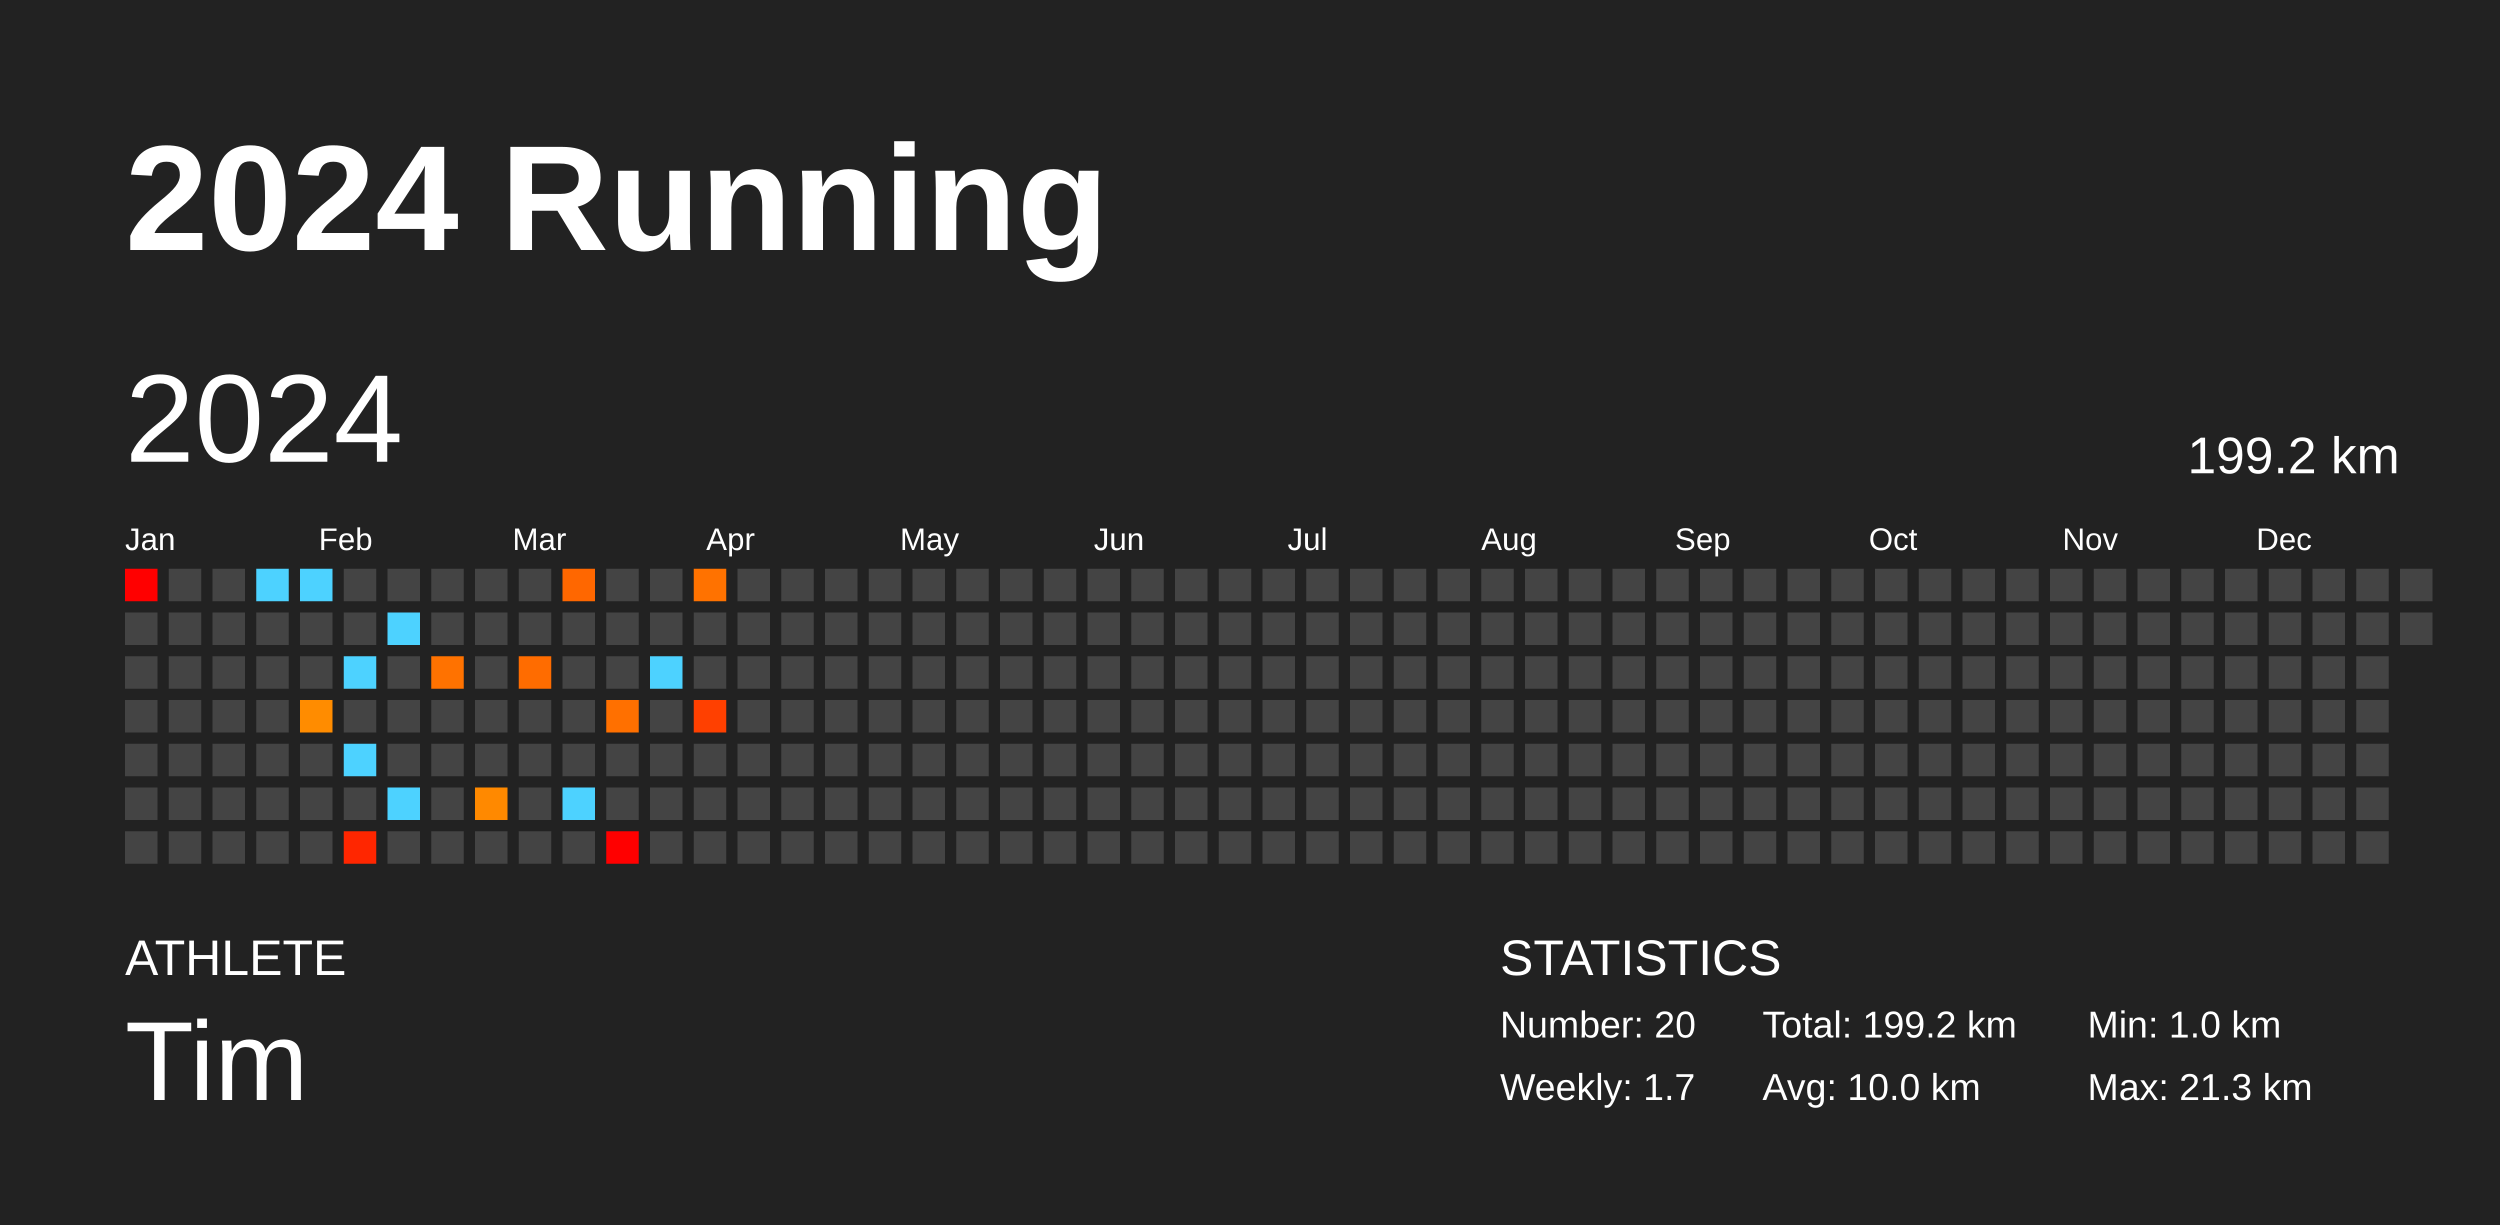
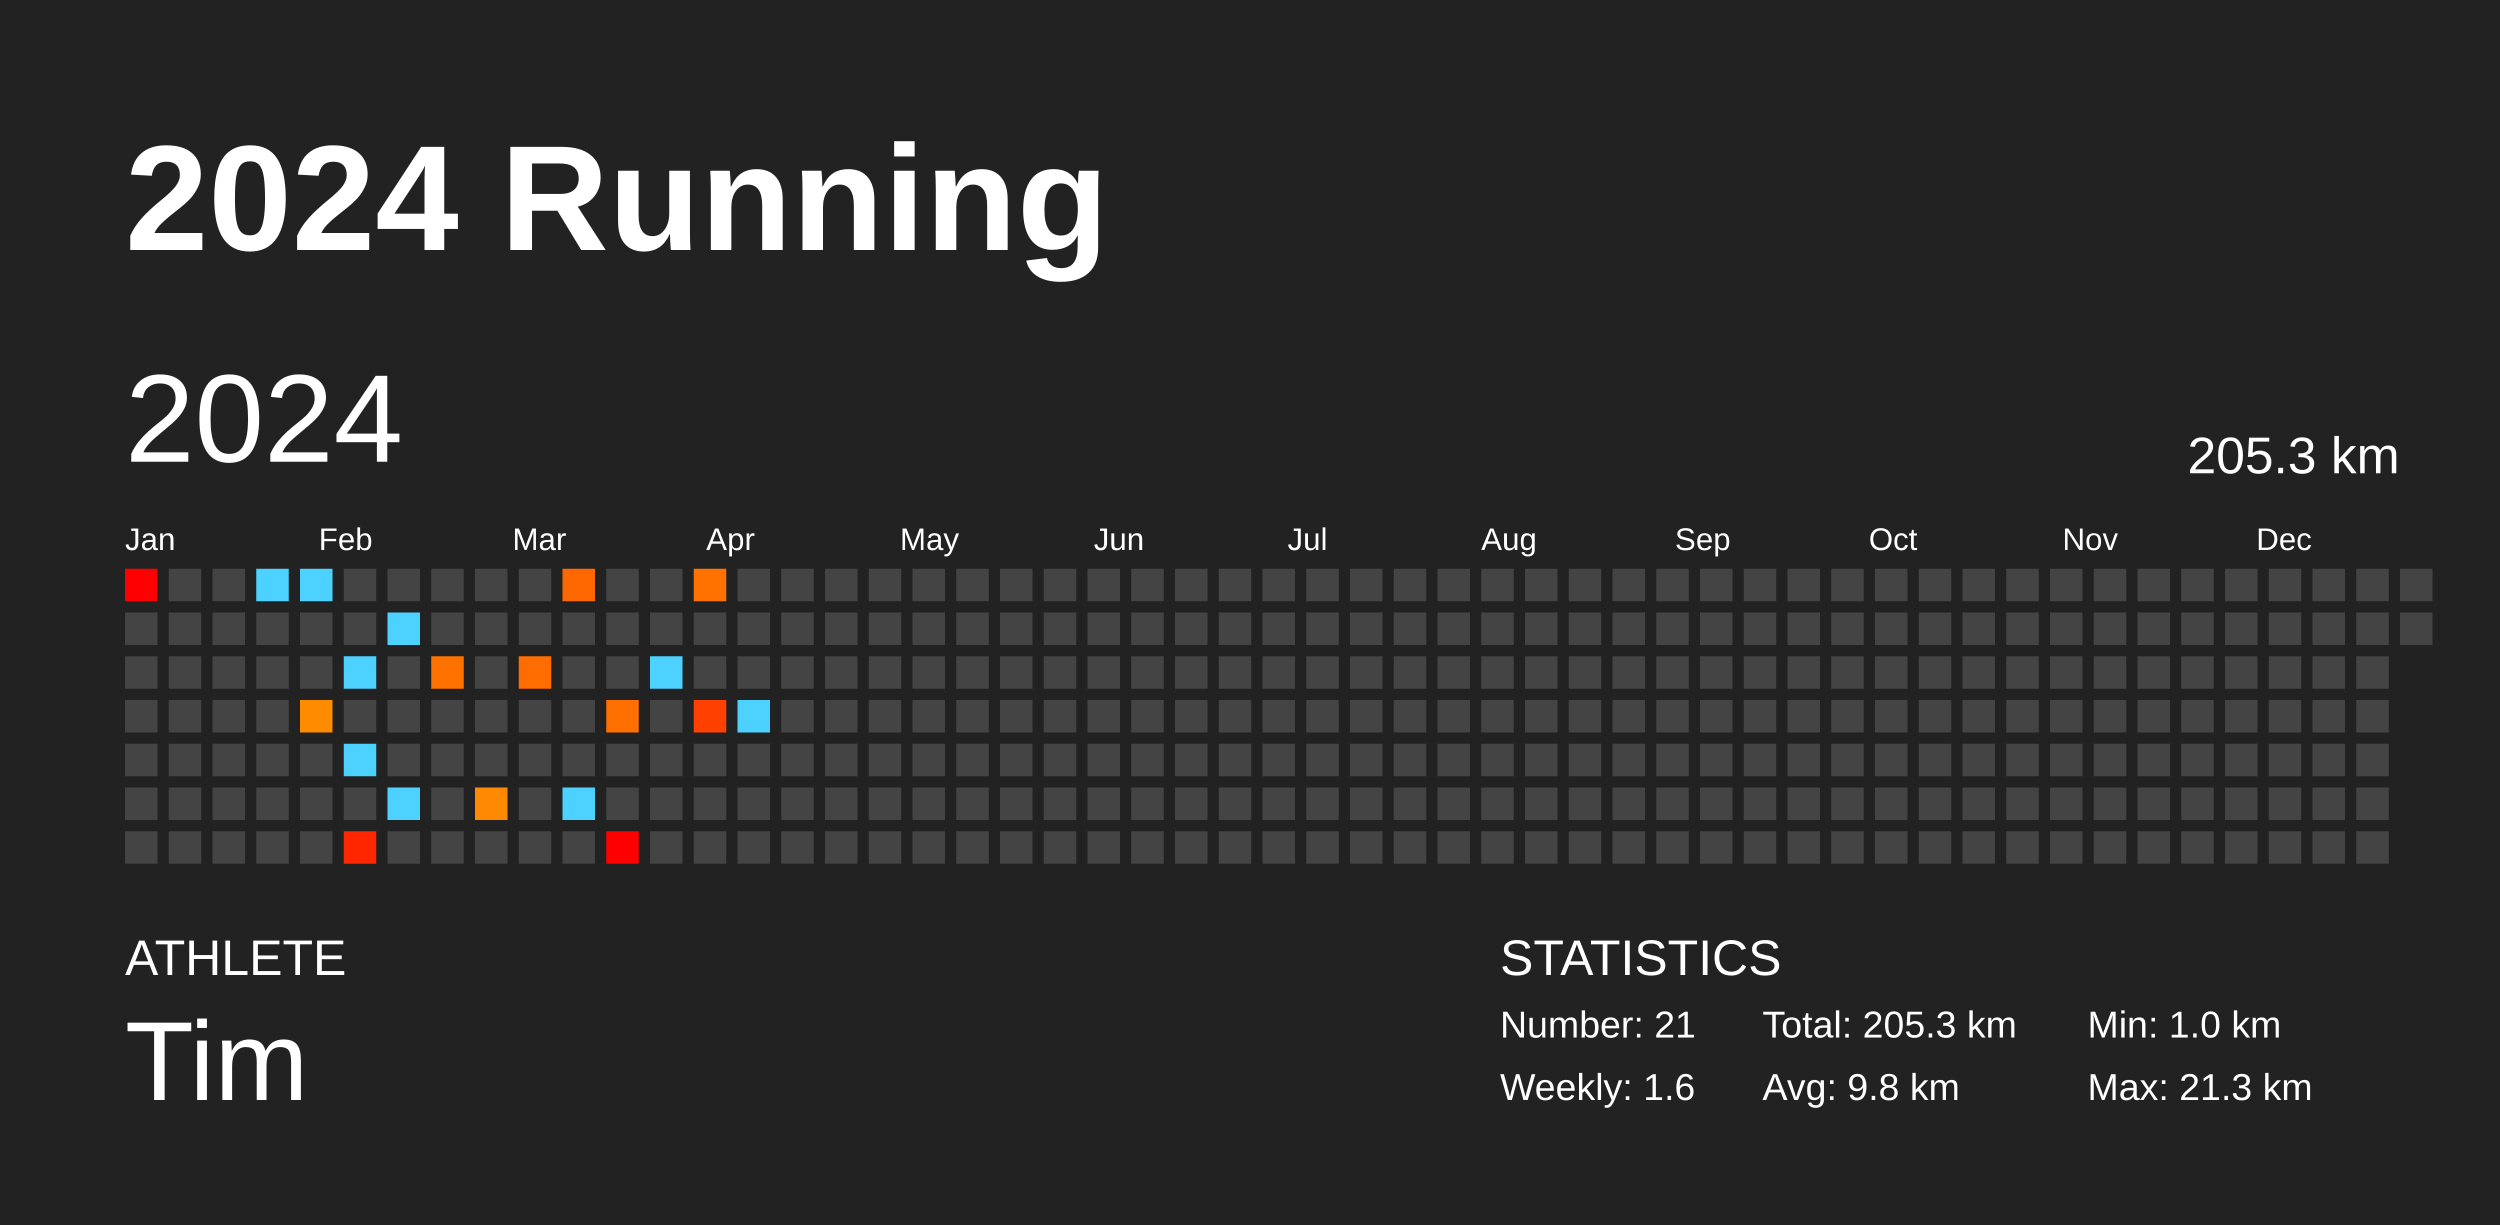
<svg xmlns="http://www.w3.org/2000/svg" baseProfile="full" height="98mm" version="1.1" viewBox="0,0,200,98" width="200mm">
  <defs />
  <rect fill="#222222" height="98" width="200" x="0" y="0" />
  <text fill="#FFFFFF" style="font-size:12px; font-family:Arial; font-weight:bold;" x="10" y="20">2024 Running</text>
  <text fill="#FFFFFF" style="font-size:4px; font-family:Arial" x="10" y="78">ATHLETE</text>
  <text fill="#FFFFFF" style="font-size:9px; font-family:Arial" x="10" y="88">Tim</text>
  <text fill="#FFFFFF" style="font-size:4px; font-family:Arial" x="120" y="78">STATISTICS</text>
-   <text fill="#FFFFFF" style="font-size:3px; font-family:Arial" x="120" y="83">Number: 20</text>
-   <text fill="#FFFFFF" style="font-size:3px; font-family:Arial" x="120" y="88">Weekly: 1.7</text>
-   <text fill="#FFFFFF" style="font-size:3px; font-family:Arial" x="141" y="83">Total: 199.2 km</text>
-   <text fill="#FFFFFF" style="font-size:3px; font-family:Arial" x="141" y="88">Avg: 10.0 km</text>
+   <text fill="#FFFFFF" style="font-size:3px; font-family:Arial" x="120" y="83">Number: 21</text>
+   <text fill="#FFFFFF" style="font-size:3px; font-family:Arial" x="120" y="88">Weekly: 1.6</text>
+   <text fill="#FFFFFF" style="font-size:3px; font-family:Arial" x="141" y="83">Total: 205.3 km</text>
+   <text fill="#FFFFFF" style="font-size:3px; font-family:Arial" x="141" y="88">Avg: 9.8 km</text>
  <text fill="#FFFFFF" style="font-size:3px; font-family:Arial" x="167" y="83">Min: 1.0 km</text>
  <text fill="#FFFFFF" style="font-size:3px; font-family:Arial" x="167" y="88">Max: 21.3 km</text>
  <text dominant-baseline="hanging" fill="#FFFFFF" style="font-size:10.0px; font-family:Arial;" x="10" y="30">2024</text>
-   <text dominant-baseline="hanging" fill="#FFFFFF" style="font-size:4.125px; font-family:Arial;" x="175" y="35">199.2 km</text>
+   <text dominant-baseline="hanging" fill="#FFFFFF" style="font-size:4.125px; font-family:Arial;" x="175" y="35">205.3 km</text>
  <text fill="#FFFFFF" style="font-size:2.5px; font-family:Arial" x="10.0" y="44">Jan</text>
  <text fill="#FFFFFF" style="font-size:2.5px; font-family:Arial" x="25.5" y="44">Feb</text>
  <text fill="#FFFFFF" style="font-size:2.5px; font-family:Arial" x="41.0" y="44">Mar</text>
  <text fill="#FFFFFF" style="font-size:2.5px; font-family:Arial" x="56.5" y="44">Apr</text>
  <text fill="#FFFFFF" style="font-size:2.5px; font-family:Arial" x="72.0" y="44">May</text>
  <text fill="#FFFFFF" style="font-size:2.5px; font-family:Arial" x="87.5" y="44">Jun</text>
  <text fill="#FFFFFF" style="font-size:2.5px; font-family:Arial" x="103.0" y="44">Jul</text>
  <text fill="#FFFFFF" style="font-size:2.5px; font-family:Arial" x="118.5" y="44">Aug</text>
  <text fill="#FFFFFF" style="font-size:2.5px; font-family:Arial" x="134.0" y="44">Sep</text>
  <text fill="#FFFFFF" style="font-size:2.5px; font-family:Arial" x="149.5" y="44">Oct</text>
  <text fill="#FFFFFF" style="font-size:2.5px; font-family:Arial" x="165.0" y="44">Nov</text>
  <text fill="#FFFFFF" style="font-size:2.5px; font-family:Arial" x="180.5" y="44">Dec</text>
  <rect fill="red" height="2.6" width="2.6" x="10.0" y="45.5" />
  <rect fill="#444444" height="2.6" width="2.6" x="10.0" y="49.0" />
  <rect fill="#444444" height="2.6" width="2.6" x="10.0" y="52.5" />
  <rect fill="#444444" height="2.6" width="2.6" x="10.0" y="56.0" />
  <rect fill="#444444" height="2.6" width="2.6" x="10.0" y="59.5" />
  <rect fill="#444444" height="2.6" width="2.6" x="10.0" y="63.0" />
  <rect fill="#444444" height="2.6" width="2.6" x="10.0" y="66.5" />
  <rect fill="#444444" height="2.6" width="2.6" x="13.5" y="45.5" />
  <rect fill="#444444" height="2.6" width="2.6" x="13.5" y="49.0" />
  <rect fill="#444444" height="2.6" width="2.6" x="13.5" y="52.5" />
  <rect fill="#444444" height="2.6" width="2.6" x="13.5" y="56.0" />
  <rect fill="#444444" height="2.6" width="2.6" x="13.5" y="59.5" />
  <rect fill="#444444" height="2.6" width="2.6" x="13.5" y="63.0" />
  <rect fill="#444444" height="2.6" width="2.6" x="13.5" y="66.5" />
  <rect fill="#444444" height="2.6" width="2.6" x="17.0" y="45.5" />
  <rect fill="#444444" height="2.6" width="2.6" x="17.0" y="49.0" />
  <rect fill="#444444" height="2.6" width="2.6" x="17.0" y="52.5" />
  <rect fill="#444444" height="2.6" width="2.6" x="17.0" y="56.0" />
  <rect fill="#444444" height="2.6" width="2.6" x="17.0" y="59.5" />
  <rect fill="#444444" height="2.6" width="2.6" x="17.0" y="63.0" />
  <rect fill="#444444" height="2.6" width="2.6" x="17.0" y="66.5" />
  <rect fill="#4dd2ff" height="2.6" width="2.6" x="20.5" y="45.5" />
  <rect fill="#444444" height="2.6" width="2.6" x="20.5" y="49.0" />
  <rect fill="#444444" height="2.6" width="2.6" x="20.5" y="52.5" />
  <rect fill="#444444" height="2.6" width="2.6" x="20.5" y="56.0" />
  <rect fill="#444444" height="2.6" width="2.6" x="20.5" y="59.5" />
  <rect fill="#444444" height="2.6" width="2.6" x="20.5" y="63.0" />
  <rect fill="#444444" height="2.6" width="2.6" x="20.5" y="66.5" />
  <rect fill="#4dd2ff" height="2.6" width="2.6" x="24.0" y="45.5" />
  <rect fill="#444444" height="2.6" width="2.6" x="24.0" y="49.0" />
  <rect fill="#444444" height="2.6" width="2.6" x="24.0" y="52.5" />
  <rect fill="#ff8c00" height="2.6" width="2.6" x="24.0" y="56.0" />
  <rect fill="#444444" height="2.6" width="2.6" x="24.0" y="59.5" />
  <rect fill="#444444" height="2.6" width="2.6" x="24.0" y="63.0" />
  <rect fill="#444444" height="2.6" width="2.6" x="24.0" y="66.5" />
  <rect fill="#444444" height="2.6" width="2.6" x="27.5" y="45.5" />
  <rect fill="#444444" height="2.6" width="2.6" x="27.5" y="49.0" />
  <rect fill="#4dd2ff" height="2.6" width="2.6" x="27.5" y="52.5" />
  <rect fill="#444444" height="2.6" width="2.6" x="27.5" y="56.0" />
  <rect fill="#4dd2ff" height="2.6" width="2.6" x="27.5" y="59.5" />
  <rect fill="#444444" height="2.6" width="2.6" x="27.5" y="63.0" />
  <rect fill="#ff2600" height="2.6" width="2.6" x="27.5" y="66.5" />
  <rect fill="#444444" height="2.6" width="2.6" x="31.0" y="45.5" />
  <rect fill="#4dd2ff" height="2.6" width="2.6" x="31.0" y="49.0" />
  <rect fill="#444444" height="2.6" width="2.6" x="31.0" y="52.5" />
  <rect fill="#444444" height="2.6" width="2.6" x="31.0" y="56.0" />
  <rect fill="#444444" height="2.6" width="2.6" x="31.0" y="59.5" />
  <rect fill="#4dd2ff" height="2.6" width="2.6" x="31.0" y="63.0" />
  <rect fill="#444444" height="2.6" width="2.6" x="31.0" y="66.5" />
  <rect fill="#444444" height="2.6" width="2.6" x="34.5" y="45.5" />
  <rect fill="#444444" height="2.6" width="2.6" x="34.5" y="49.0" />
  <rect fill="#ff7200" height="2.6" width="2.6" x="34.5" y="52.5" />
  <rect fill="#444444" height="2.6" width="2.6" x="34.5" y="56.0" />
  <rect fill="#444444" height="2.6" width="2.6" x="34.5" y="59.5" />
  <rect fill="#444444" height="2.6" width="2.6" x="34.5" y="63.0" />
  <rect fill="#444444" height="2.6" width="2.6" x="34.5" y="66.5" />
  <rect fill="#444444" height="2.6" width="2.6" x="38.0" y="45.5" />
  <rect fill="#444444" height="2.6" width="2.6" x="38.0" y="49.0" />
  <rect fill="#444444" height="2.6" width="2.6" x="38.0" y="52.5" />
  <rect fill="#444444" height="2.6" width="2.6" x="38.0" y="56.0" />
  <rect fill="#444444" height="2.6" width="2.6" x="38.0" y="59.5" />
  <rect fill="#ff8900" height="2.6" width="2.6" x="38.0" y="63.0" />
  <rect fill="#444444" height="2.6" width="2.6" x="38.0" y="66.5" />
  <rect fill="#444444" height="2.6" width="2.6" x="41.5" y="45.5" />
  <rect fill="#444444" height="2.6" width="2.6" x="41.5" y="49.0" />
  <rect fill="#ff6c00" height="2.6" width="2.6" x="41.5" y="52.5" />
  <rect fill="#444444" height="2.6" width="2.6" x="41.5" y="56.0" />
  <rect fill="#444444" height="2.6" width="2.6" x="41.5" y="59.5" />
  <rect fill="#444444" height="2.6" width="2.6" x="41.5" y="63.0" />
  <rect fill="#444444" height="2.6" width="2.6" x="41.5" y="66.5" />
  <rect fill="#ff6700" height="2.6" width="2.6" x="45.0" y="45.5" />
  <rect fill="#444444" height="2.6" width="2.6" x="45.0" y="49.0" />
  <rect fill="#444444" height="2.6" width="2.6" x="45.0" y="52.5" />
  <rect fill="#444444" height="2.6" width="2.6" x="45.0" y="56.0" />
  <rect fill="#444444" height="2.6" width="2.6" x="45.0" y="59.5" />
  <rect fill="#4dd2ff" height="2.6" width="2.6" x="45.0" y="63.0" />
  <rect fill="#444444" height="2.6" width="2.6" x="45.0" y="66.5" />
  <rect fill="#444444" height="2.6" width="2.6" x="48.5" y="45.5" />
  <rect fill="#444444" height="2.6" width="2.6" x="48.5" y="49.0" />
  <rect fill="#444444" height="2.6" width="2.6" x="48.5" y="52.5" />
  <rect fill="#ff7000" height="2.6" width="2.6" x="48.5" y="56.0" />
  <rect fill="#444444" height="2.6" width="2.6" x="48.5" y="59.5" />
  <rect fill="#444444" height="2.6" width="2.6" x="48.5" y="63.0" />
  <rect fill="red" height="2.6" width="2.6" x="48.5" y="66.5" />
  <rect fill="#444444" height="2.6" width="2.6" x="52.0" y="45.5" />
  <rect fill="#444444" height="2.6" width="2.6" x="52.0" y="49.0" />
  <rect fill="#4dd2ff" height="2.6" width="2.6" x="52.0" y="52.5" />
  <rect fill="#444444" height="2.6" width="2.6" x="52.0" y="56.0" />
  <rect fill="#444444" height="2.6" width="2.6" x="52.0" y="59.5" />
  <rect fill="#444444" height="2.6" width="2.6" x="52.0" y="63.0" />
  <rect fill="#444444" height="2.6" width="2.6" x="52.0" y="66.5" />
  <rect fill="#ff7200" height="2.6" width="2.6" x="55.5" y="45.5" />
  <rect fill="#444444" height="2.6" width="2.6" x="55.5" y="49.0" />
  <rect fill="#444444" height="2.6" width="2.6" x="55.5" y="52.5" />
  <rect fill="#ff4000" height="2.6" width="2.6" x="55.5" y="56.0" />
  <rect fill="#444444" height="2.6" width="2.6" x="55.5" y="59.5" />
  <rect fill="#444444" height="2.6" width="2.6" x="55.5" y="63.0" />
  <rect fill="#444444" height="2.6" width="2.6" x="55.5" y="66.5" />
  <rect fill="#444444" height="2.6" width="2.6" x="59.0" y="45.5" />
  <rect fill="#444444" height="2.6" width="2.6" x="59.0" y="49.0" />
  <rect fill="#444444" height="2.6" width="2.6" x="59.0" y="52.5" />
-   <rect fill="#444444" height="2.6" width="2.6" x="59.0" y="56.0" />
+   <rect fill="#4dd2ff" height="2.6" width="2.6" x="59.0" y="56.0" />
  <rect fill="#444444" height="2.6" width="2.6" x="59.0" y="59.5" />
  <rect fill="#444444" height="2.6" width="2.6" x="59.0" y="63.0" />
  <rect fill="#444444" height="2.6" width="2.6" x="59.0" y="66.5" />
  <rect fill="#444444" height="2.6" width="2.6" x="62.5" y="45.5" />
  <rect fill="#444444" height="2.6" width="2.6" x="62.5" y="49.0" />
  <rect fill="#444444" height="2.6" width="2.6" x="62.5" y="52.5" />
  <rect fill="#444444" height="2.6" width="2.6" x="62.5" y="56.0" />
  <rect fill="#444444" height="2.6" width="2.6" x="62.5" y="59.5" />
  <rect fill="#444444" height="2.6" width="2.6" x="62.5" y="63.0" />
  <rect fill="#444444" height="2.6" width="2.6" x="62.5" y="66.5" />
  <rect fill="#444444" height="2.6" width="2.6" x="66.0" y="45.5" />
  <rect fill="#444444" height="2.6" width="2.6" x="66.0" y="49.0" />
  <rect fill="#444444" height="2.6" width="2.6" x="66.0" y="52.5" />
  <rect fill="#444444" height="2.6" width="2.6" x="66.0" y="56.0" />
  <rect fill="#444444" height="2.6" width="2.6" x="66.0" y="59.5" />
  <rect fill="#444444" height="2.6" width="2.6" x="66.0" y="63.0" />
  <rect fill="#444444" height="2.6" width="2.6" x="66.0" y="66.5" />
  <rect fill="#444444" height="2.6" width="2.6" x="69.5" y="45.5" />
  <rect fill="#444444" height="2.6" width="2.6" x="69.5" y="49.0" />
  <rect fill="#444444" height="2.6" width="2.6" x="69.5" y="52.5" />
  <rect fill="#444444" height="2.6" width="2.6" x="69.5" y="56.0" />
  <rect fill="#444444" height="2.6" width="2.6" x="69.5" y="59.5" />
  <rect fill="#444444" height="2.6" width="2.6" x="69.5" y="63.0" />
  <rect fill="#444444" height="2.6" width="2.6" x="69.5" y="66.5" />
  <rect fill="#444444" height="2.6" width="2.6" x="73.0" y="45.5" />
  <rect fill="#444444" height="2.6" width="2.6" x="73.0" y="49.0" />
  <rect fill="#444444" height="2.6" width="2.6" x="73.0" y="52.5" />
  <rect fill="#444444" height="2.6" width="2.6" x="73.0" y="56.0" />
  <rect fill="#444444" height="2.6" width="2.6" x="73.0" y="59.5" />
  <rect fill="#444444" height="2.6" width="2.6" x="73.0" y="63.0" />
  <rect fill="#444444" height="2.6" width="2.6" x="73.0" y="66.5" />
  <rect fill="#444444" height="2.6" width="2.6" x="76.5" y="45.5" />
  <rect fill="#444444" height="2.6" width="2.6" x="76.5" y="49.0" />
  <rect fill="#444444" height="2.6" width="2.6" x="76.5" y="52.5" />
  <rect fill="#444444" height="2.6" width="2.6" x="76.5" y="56.0" />
  <rect fill="#444444" height="2.6" width="2.6" x="76.5" y="59.5" />
  <rect fill="#444444" height="2.6" width="2.6" x="76.5" y="63.0" />
  <rect fill="#444444" height="2.6" width="2.6" x="76.5" y="66.5" />
  <rect fill="#444444" height="2.6" width="2.6" x="80.0" y="45.5" />
  <rect fill="#444444" height="2.6" width="2.6" x="80.0" y="49.0" />
  <rect fill="#444444" height="2.6" width="2.6" x="80.0" y="52.5" />
  <rect fill="#444444" height="2.6" width="2.6" x="80.0" y="56.0" />
  <rect fill="#444444" height="2.6" width="2.6" x="80.0" y="59.5" />
  <rect fill="#444444" height="2.6" width="2.6" x="80.0" y="63.0" />
  <rect fill="#444444" height="2.6" width="2.6" x="80.0" y="66.5" />
  <rect fill="#444444" height="2.6" width="2.6" x="83.5" y="45.5" />
  <rect fill="#444444" height="2.6" width="2.6" x="83.5" y="49.0" />
  <rect fill="#444444" height="2.6" width="2.6" x="83.5" y="52.5" />
  <rect fill="#444444" height="2.6" width="2.6" x="83.5" y="56.0" />
  <rect fill="#444444" height="2.6" width="2.6" x="83.5" y="59.5" />
  <rect fill="#444444" height="2.6" width="2.6" x="83.5" y="63.0" />
  <rect fill="#444444" height="2.6" width="2.6" x="83.5" y="66.5" />
  <rect fill="#444444" height="2.6" width="2.6" x="87.0" y="45.5" />
  <rect fill="#444444" height="2.6" width="2.6" x="87.0" y="49.0" />
  <rect fill="#444444" height="2.6" width="2.6" x="87.0" y="52.5" />
  <rect fill="#444444" height="2.6" width="2.6" x="87.0" y="56.0" />
  <rect fill="#444444" height="2.6" width="2.6" x="87.0" y="59.5" />
  <rect fill="#444444" height="2.6" width="2.6" x="87.0" y="63.0" />
  <rect fill="#444444" height="2.6" width="2.6" x="87.0" y="66.5" />
  <rect fill="#444444" height="2.6" width="2.6" x="90.5" y="45.5" />
  <rect fill="#444444" height="2.6" width="2.6" x="90.5" y="49.0" />
  <rect fill="#444444" height="2.6" width="2.6" x="90.5" y="52.5" />
  <rect fill="#444444" height="2.6" width="2.6" x="90.5" y="56.0" />
  <rect fill="#444444" height="2.6" width="2.6" x="90.5" y="59.5" />
  <rect fill="#444444" height="2.6" width="2.6" x="90.5" y="63.0" />
  <rect fill="#444444" height="2.6" width="2.6" x="90.5" y="66.5" />
  <rect fill="#444444" height="2.6" width="2.6" x="94.0" y="45.5" />
  <rect fill="#444444" height="2.6" width="2.6" x="94.0" y="49.0" />
  <rect fill="#444444" height="2.6" width="2.6" x="94.0" y="52.5" />
  <rect fill="#444444" height="2.6" width="2.6" x="94.0" y="56.0" />
  <rect fill="#444444" height="2.6" width="2.6" x="94.0" y="59.5" />
  <rect fill="#444444" height="2.6" width="2.6" x="94.0" y="63.0" />
  <rect fill="#444444" height="2.6" width="2.6" x="94.0" y="66.5" />
  <rect fill="#444444" height="2.6" width="2.6" x="97.5" y="45.5" />
  <rect fill="#444444" height="2.6" width="2.6" x="97.5" y="49.0" />
  <rect fill="#444444" height="2.6" width="2.6" x="97.5" y="52.5" />
  <rect fill="#444444" height="2.6" width="2.6" x="97.5" y="56.0" />
  <rect fill="#444444" height="2.6" width="2.6" x="97.5" y="59.5" />
  <rect fill="#444444" height="2.6" width="2.6" x="97.5" y="63.0" />
  <rect fill="#444444" height="2.6" width="2.6" x="97.5" y="66.5" />
  <rect fill="#444444" height="2.6" width="2.6" x="101.0" y="45.5" />
  <rect fill="#444444" height="2.6" width="2.6" x="101.0" y="49.0" />
  <rect fill="#444444" height="2.6" width="2.6" x="101.0" y="52.5" />
  <rect fill="#444444" height="2.6" width="2.6" x="101.0" y="56.0" />
  <rect fill="#444444" height="2.6" width="2.6" x="101.0" y="59.5" />
  <rect fill="#444444" height="2.6" width="2.6" x="101.0" y="63.0" />
  <rect fill="#444444" height="2.6" width="2.6" x="101.0" y="66.5" />
  <rect fill="#444444" height="2.6" width="2.6" x="104.5" y="45.5" />
  <rect fill="#444444" height="2.6" width="2.6" x="104.5" y="49.0" />
  <rect fill="#444444" height="2.6" width="2.6" x="104.5" y="52.5" />
  <rect fill="#444444" height="2.6" width="2.6" x="104.5" y="56.0" />
  <rect fill="#444444" height="2.6" width="2.6" x="104.5" y="59.5" />
  <rect fill="#444444" height="2.6" width="2.6" x="104.5" y="63.0" />
  <rect fill="#444444" height="2.6" width="2.6" x="104.5" y="66.5" />
  <rect fill="#444444" height="2.6" width="2.6" x="108.0" y="45.5" />
  <rect fill="#444444" height="2.6" width="2.6" x="108.0" y="49.0" />
  <rect fill="#444444" height="2.6" width="2.6" x="108.0" y="52.5" />
  <rect fill="#444444" height="2.6" width="2.6" x="108.0" y="56.0" />
  <rect fill="#444444" height="2.6" width="2.6" x="108.0" y="59.5" />
  <rect fill="#444444" height="2.6" width="2.6" x="108.0" y="63.0" />
  <rect fill="#444444" height="2.6" width="2.6" x="108.0" y="66.5" />
  <rect fill="#444444" height="2.6" width="2.6" x="111.5" y="45.5" />
  <rect fill="#444444" height="2.6" width="2.6" x="111.5" y="49.0" />
  <rect fill="#444444" height="2.6" width="2.6" x="111.5" y="52.5" />
  <rect fill="#444444" height="2.6" width="2.6" x="111.5" y="56.0" />
  <rect fill="#444444" height="2.6" width="2.6" x="111.5" y="59.5" />
  <rect fill="#444444" height="2.6" width="2.6" x="111.5" y="63.0" />
  <rect fill="#444444" height="2.6" width="2.6" x="111.5" y="66.5" />
  <rect fill="#444444" height="2.6" width="2.6" x="115.0" y="45.5" />
  <rect fill="#444444" height="2.6" width="2.6" x="115.0" y="49.0" />
  <rect fill="#444444" height="2.6" width="2.6" x="115.0" y="52.5" />
  <rect fill="#444444" height="2.6" width="2.6" x="115.0" y="56.0" />
  <rect fill="#444444" height="2.6" width="2.6" x="115.0" y="59.5" />
  <rect fill="#444444" height="2.6" width="2.6" x="115.0" y="63.0" />
  <rect fill="#444444" height="2.6" width="2.6" x="115.0" y="66.5" />
  <rect fill="#444444" height="2.6" width="2.6" x="118.5" y="45.5" />
  <rect fill="#444444" height="2.6" width="2.6" x="118.5" y="49.0" />
  <rect fill="#444444" height="2.6" width="2.6" x="118.5" y="52.5" />
  <rect fill="#444444" height="2.6" width="2.6" x="118.5" y="56.0" />
  <rect fill="#444444" height="2.6" width="2.6" x="118.5" y="59.5" />
  <rect fill="#444444" height="2.6" width="2.6" x="118.5" y="63.0" />
  <rect fill="#444444" height="2.6" width="2.6" x="118.5" y="66.5" />
  <rect fill="#444444" height="2.6" width="2.6" x="122.0" y="45.5" />
  <rect fill="#444444" height="2.6" width="2.6" x="122.0" y="49.0" />
  <rect fill="#444444" height="2.6" width="2.6" x="122.0" y="52.5" />
  <rect fill="#444444" height="2.6" width="2.6" x="122.0" y="56.0" />
  <rect fill="#444444" height="2.6" width="2.6" x="122.0" y="59.5" />
  <rect fill="#444444" height="2.6" width="2.6" x="122.0" y="63.0" />
  <rect fill="#444444" height="2.6" width="2.6" x="122.0" y="66.5" />
  <rect fill="#444444" height="2.6" width="2.6" x="125.5" y="45.5" />
  <rect fill="#444444" height="2.6" width="2.6" x="125.5" y="49.0" />
  <rect fill="#444444" height="2.6" width="2.6" x="125.5" y="52.5" />
  <rect fill="#444444" height="2.6" width="2.6" x="125.5" y="56.0" />
  <rect fill="#444444" height="2.6" width="2.6" x="125.5" y="59.5" />
  <rect fill="#444444" height="2.6" width="2.6" x="125.5" y="63.0" />
  <rect fill="#444444" height="2.6" width="2.6" x="125.5" y="66.5" />
  <rect fill="#444444" height="2.6" width="2.6" x="129.0" y="45.5" />
  <rect fill="#444444" height="2.6" width="2.6" x="129.0" y="49.0" />
  <rect fill="#444444" height="2.6" width="2.6" x="129.0" y="52.5" />
  <rect fill="#444444" height="2.6" width="2.6" x="129.0" y="56.0" />
  <rect fill="#444444" height="2.6" width="2.6" x="129.0" y="59.5" />
  <rect fill="#444444" height="2.6" width="2.6" x="129.0" y="63.0" />
  <rect fill="#444444" height="2.6" width="2.6" x="129.0" y="66.5" />
  <rect fill="#444444" height="2.6" width="2.6" x="132.5" y="45.5" />
  <rect fill="#444444" height="2.6" width="2.6" x="132.5" y="49.0" />
  <rect fill="#444444" height="2.6" width="2.6" x="132.5" y="52.5" />
  <rect fill="#444444" height="2.6" width="2.6" x="132.5" y="56.0" />
  <rect fill="#444444" height="2.6" width="2.6" x="132.5" y="59.5" />
  <rect fill="#444444" height="2.6" width="2.6" x="132.5" y="63.0" />
  <rect fill="#444444" height="2.6" width="2.6" x="132.5" y="66.5" />
  <rect fill="#444444" height="2.6" width="2.6" x="136.0" y="45.5" />
  <rect fill="#444444" height="2.6" width="2.6" x="136.0" y="49.0" />
  <rect fill="#444444" height="2.6" width="2.6" x="136.0" y="52.5" />
  <rect fill="#444444" height="2.6" width="2.6" x="136.0" y="56.0" />
  <rect fill="#444444" height="2.6" width="2.6" x="136.0" y="59.5" />
  <rect fill="#444444" height="2.6" width="2.6" x="136.0" y="63.0" />
  <rect fill="#444444" height="2.6" width="2.6" x="136.0" y="66.5" />
  <rect fill="#444444" height="2.6" width="2.6" x="139.5" y="45.5" />
  <rect fill="#444444" height="2.6" width="2.6" x="139.5" y="49.0" />
  <rect fill="#444444" height="2.6" width="2.6" x="139.5" y="52.5" />
  <rect fill="#444444" height="2.6" width="2.6" x="139.5" y="56.0" />
  <rect fill="#444444" height="2.6" width="2.6" x="139.5" y="59.5" />
  <rect fill="#444444" height="2.6" width="2.6" x="139.5" y="63.0" />
  <rect fill="#444444" height="2.6" width="2.6" x="139.5" y="66.5" />
  <rect fill="#444444" height="2.6" width="2.6" x="143.0" y="45.5" />
  <rect fill="#444444" height="2.6" width="2.6" x="143.0" y="49.0" />
  <rect fill="#444444" height="2.6" width="2.6" x="143.0" y="52.5" />
  <rect fill="#444444" height="2.6" width="2.6" x="143.0" y="56.0" />
  <rect fill="#444444" height="2.6" width="2.6" x="143.0" y="59.5" />
  <rect fill="#444444" height="2.6" width="2.6" x="143.0" y="63.0" />
  <rect fill="#444444" height="2.6" width="2.6" x="143.0" y="66.5" />
  <rect fill="#444444" height="2.6" width="2.6" x="146.5" y="45.5" />
  <rect fill="#444444" height="2.6" width="2.6" x="146.5" y="49.0" />
  <rect fill="#444444" height="2.6" width="2.6" x="146.5" y="52.5" />
  <rect fill="#444444" height="2.6" width="2.6" x="146.5" y="56.0" />
  <rect fill="#444444" height="2.6" width="2.6" x="146.5" y="59.5" />
  <rect fill="#444444" height="2.6" width="2.6" x="146.5" y="63.0" />
  <rect fill="#444444" height="2.6" width="2.6" x="146.5" y="66.5" />
  <rect fill="#444444" height="2.6" width="2.6" x="150.0" y="45.5" />
  <rect fill="#444444" height="2.6" width="2.6" x="150.0" y="49.0" />
  <rect fill="#444444" height="2.6" width="2.6" x="150.0" y="52.5" />
  <rect fill="#444444" height="2.6" width="2.6" x="150.0" y="56.0" />
  <rect fill="#444444" height="2.6" width="2.6" x="150.0" y="59.5" />
  <rect fill="#444444" height="2.6" width="2.6" x="150.0" y="63.0" />
  <rect fill="#444444" height="2.6" width="2.6" x="150.0" y="66.5" />
  <rect fill="#444444" height="2.6" width="2.6" x="153.5" y="45.5" />
  <rect fill="#444444" height="2.6" width="2.6" x="153.5" y="49.0" />
  <rect fill="#444444" height="2.6" width="2.6" x="153.5" y="52.5" />
  <rect fill="#444444" height="2.6" width="2.6" x="153.5" y="56.0" />
  <rect fill="#444444" height="2.6" width="2.6" x="153.5" y="59.5" />
  <rect fill="#444444" height="2.6" width="2.6" x="153.5" y="63.0" />
  <rect fill="#444444" height="2.6" width="2.6" x="153.5" y="66.5" />
  <rect fill="#444444" height="2.6" width="2.6" x="157.0" y="45.5" />
  <rect fill="#444444" height="2.6" width="2.6" x="157.0" y="49.0" />
  <rect fill="#444444" height="2.6" width="2.6" x="157.0" y="52.5" />
  <rect fill="#444444" height="2.6" width="2.6" x="157.0" y="56.0" />
  <rect fill="#444444" height="2.6" width="2.6" x="157.0" y="59.5" />
  <rect fill="#444444" height="2.6" width="2.6" x="157.0" y="63.0" />
  <rect fill="#444444" height="2.6" width="2.6" x="157.0" y="66.5" />
  <rect fill="#444444" height="2.6" width="2.6" x="160.5" y="45.5" />
  <rect fill="#444444" height="2.6" width="2.6" x="160.5" y="49.0" />
  <rect fill="#444444" height="2.6" width="2.6" x="160.5" y="52.5" />
  <rect fill="#444444" height="2.6" width="2.6" x="160.5" y="56.0" />
  <rect fill="#444444" height="2.6" width="2.6" x="160.5" y="59.5" />
  <rect fill="#444444" height="2.6" width="2.6" x="160.5" y="63.0" />
  <rect fill="#444444" height="2.6" width="2.6" x="160.5" y="66.5" />
  <rect fill="#444444" height="2.6" width="2.6" x="164.0" y="45.5" />
  <rect fill="#444444" height="2.6" width="2.6" x="164.0" y="49.0" />
  <rect fill="#444444" height="2.6" width="2.6" x="164.0" y="52.5" />
  <rect fill="#444444" height="2.6" width="2.6" x="164.0" y="56.0" />
  <rect fill="#444444" height="2.6" width="2.6" x="164.0" y="59.5" />
  <rect fill="#444444" height="2.6" width="2.6" x="164.0" y="63.0" />
  <rect fill="#444444" height="2.6" width="2.6" x="164.0" y="66.5" />
  <rect fill="#444444" height="2.6" width="2.6" x="167.5" y="45.5" />
  <rect fill="#444444" height="2.6" width="2.6" x="167.5" y="49.0" />
  <rect fill="#444444" height="2.6" width="2.6" x="167.5" y="52.5" />
  <rect fill="#444444" height="2.6" width="2.6" x="167.5" y="56.0" />
  <rect fill="#444444" height="2.6" width="2.6" x="167.5" y="59.5" />
  <rect fill="#444444" height="2.6" width="2.6" x="167.5" y="63.0" />
  <rect fill="#444444" height="2.6" width="2.6" x="167.5" y="66.5" />
  <rect fill="#444444" height="2.6" width="2.6" x="171.0" y="45.5" />
  <rect fill="#444444" height="2.6" width="2.6" x="171.0" y="49.0" />
  <rect fill="#444444" height="2.6" width="2.6" x="171.0" y="52.5" />
  <rect fill="#444444" height="2.6" width="2.6" x="171.0" y="56.0" />
  <rect fill="#444444" height="2.6" width="2.6" x="171.0" y="59.5" />
  <rect fill="#444444" height="2.6" width="2.6" x="171.0" y="63.0" />
  <rect fill="#444444" height="2.6" width="2.6" x="171.0" y="66.5" />
  <rect fill="#444444" height="2.6" width="2.6" x="174.5" y="45.5" />
  <rect fill="#444444" height="2.6" width="2.6" x="174.5" y="49.0" />
  <rect fill="#444444" height="2.6" width="2.6" x="174.5" y="52.5" />
  <rect fill="#444444" height="2.6" width="2.6" x="174.5" y="56.0" />
  <rect fill="#444444" height="2.6" width="2.6" x="174.5" y="59.5" />
  <rect fill="#444444" height="2.6" width="2.6" x="174.5" y="63.0" />
  <rect fill="#444444" height="2.6" width="2.6" x="174.5" y="66.5" />
  <rect fill="#444444" height="2.6" width="2.6" x="178.0" y="45.5" />
  <rect fill="#444444" height="2.6" width="2.6" x="178.0" y="49.0" />
  <rect fill="#444444" height="2.6" width="2.6" x="178.0" y="52.5" />
  <rect fill="#444444" height="2.6" width="2.6" x="178.0" y="56.0" />
  <rect fill="#444444" height="2.6" width="2.6" x="178.0" y="59.5" />
  <rect fill="#444444" height="2.6" width="2.6" x="178.0" y="63.0" />
  <rect fill="#444444" height="2.6" width="2.6" x="178.0" y="66.5" />
  <rect fill="#444444" height="2.6" width="2.6" x="181.5" y="45.5" />
  <rect fill="#444444" height="2.6" width="2.6" x="181.5" y="49.0" />
  <rect fill="#444444" height="2.6" width="2.6" x="181.5" y="52.5" />
  <rect fill="#444444" height="2.6" width="2.6" x="181.5" y="56.0" />
  <rect fill="#444444" height="2.6" width="2.6" x="181.5" y="59.5" />
  <rect fill="#444444" height="2.6" width="2.6" x="181.5" y="63.0" />
  <rect fill="#444444" height="2.6" width="2.6" x="181.5" y="66.5" />
  <rect fill="#444444" height="2.6" width="2.6" x="185.0" y="45.5" />
  <rect fill="#444444" height="2.6" width="2.6" x="185.0" y="49.0" />
  <rect fill="#444444" height="2.6" width="2.6" x="185.0" y="52.5" />
  <rect fill="#444444" height="2.6" width="2.6" x="185.0" y="56.0" />
  <rect fill="#444444" height="2.6" width="2.6" x="185.0" y="59.5" />
  <rect fill="#444444" height="2.6" width="2.6" x="185.0" y="63.0" />
  <rect fill="#444444" height="2.6" width="2.6" x="185.0" y="66.5" />
  <rect fill="#444444" height="2.6" width="2.6" x="188.5" y="45.5" />
  <rect fill="#444444" height="2.6" width="2.6" x="188.5" y="49.0" />
  <rect fill="#444444" height="2.6" width="2.6" x="188.5" y="52.5" />
  <rect fill="#444444" height="2.6" width="2.6" x="188.5" y="56.0" />
  <rect fill="#444444" height="2.6" width="2.6" x="188.5" y="59.5" />
  <rect fill="#444444" height="2.6" width="2.6" x="188.5" y="63.0" />
  <rect fill="#444444" height="2.6" width="2.6" x="188.5" y="66.5" />
  <rect fill="#444444" height="2.6" width="2.6" x="192.0" y="45.5" />
  <rect fill="#444444" height="2.6" width="2.6" x="192.0" y="49.0" />
</svg>
